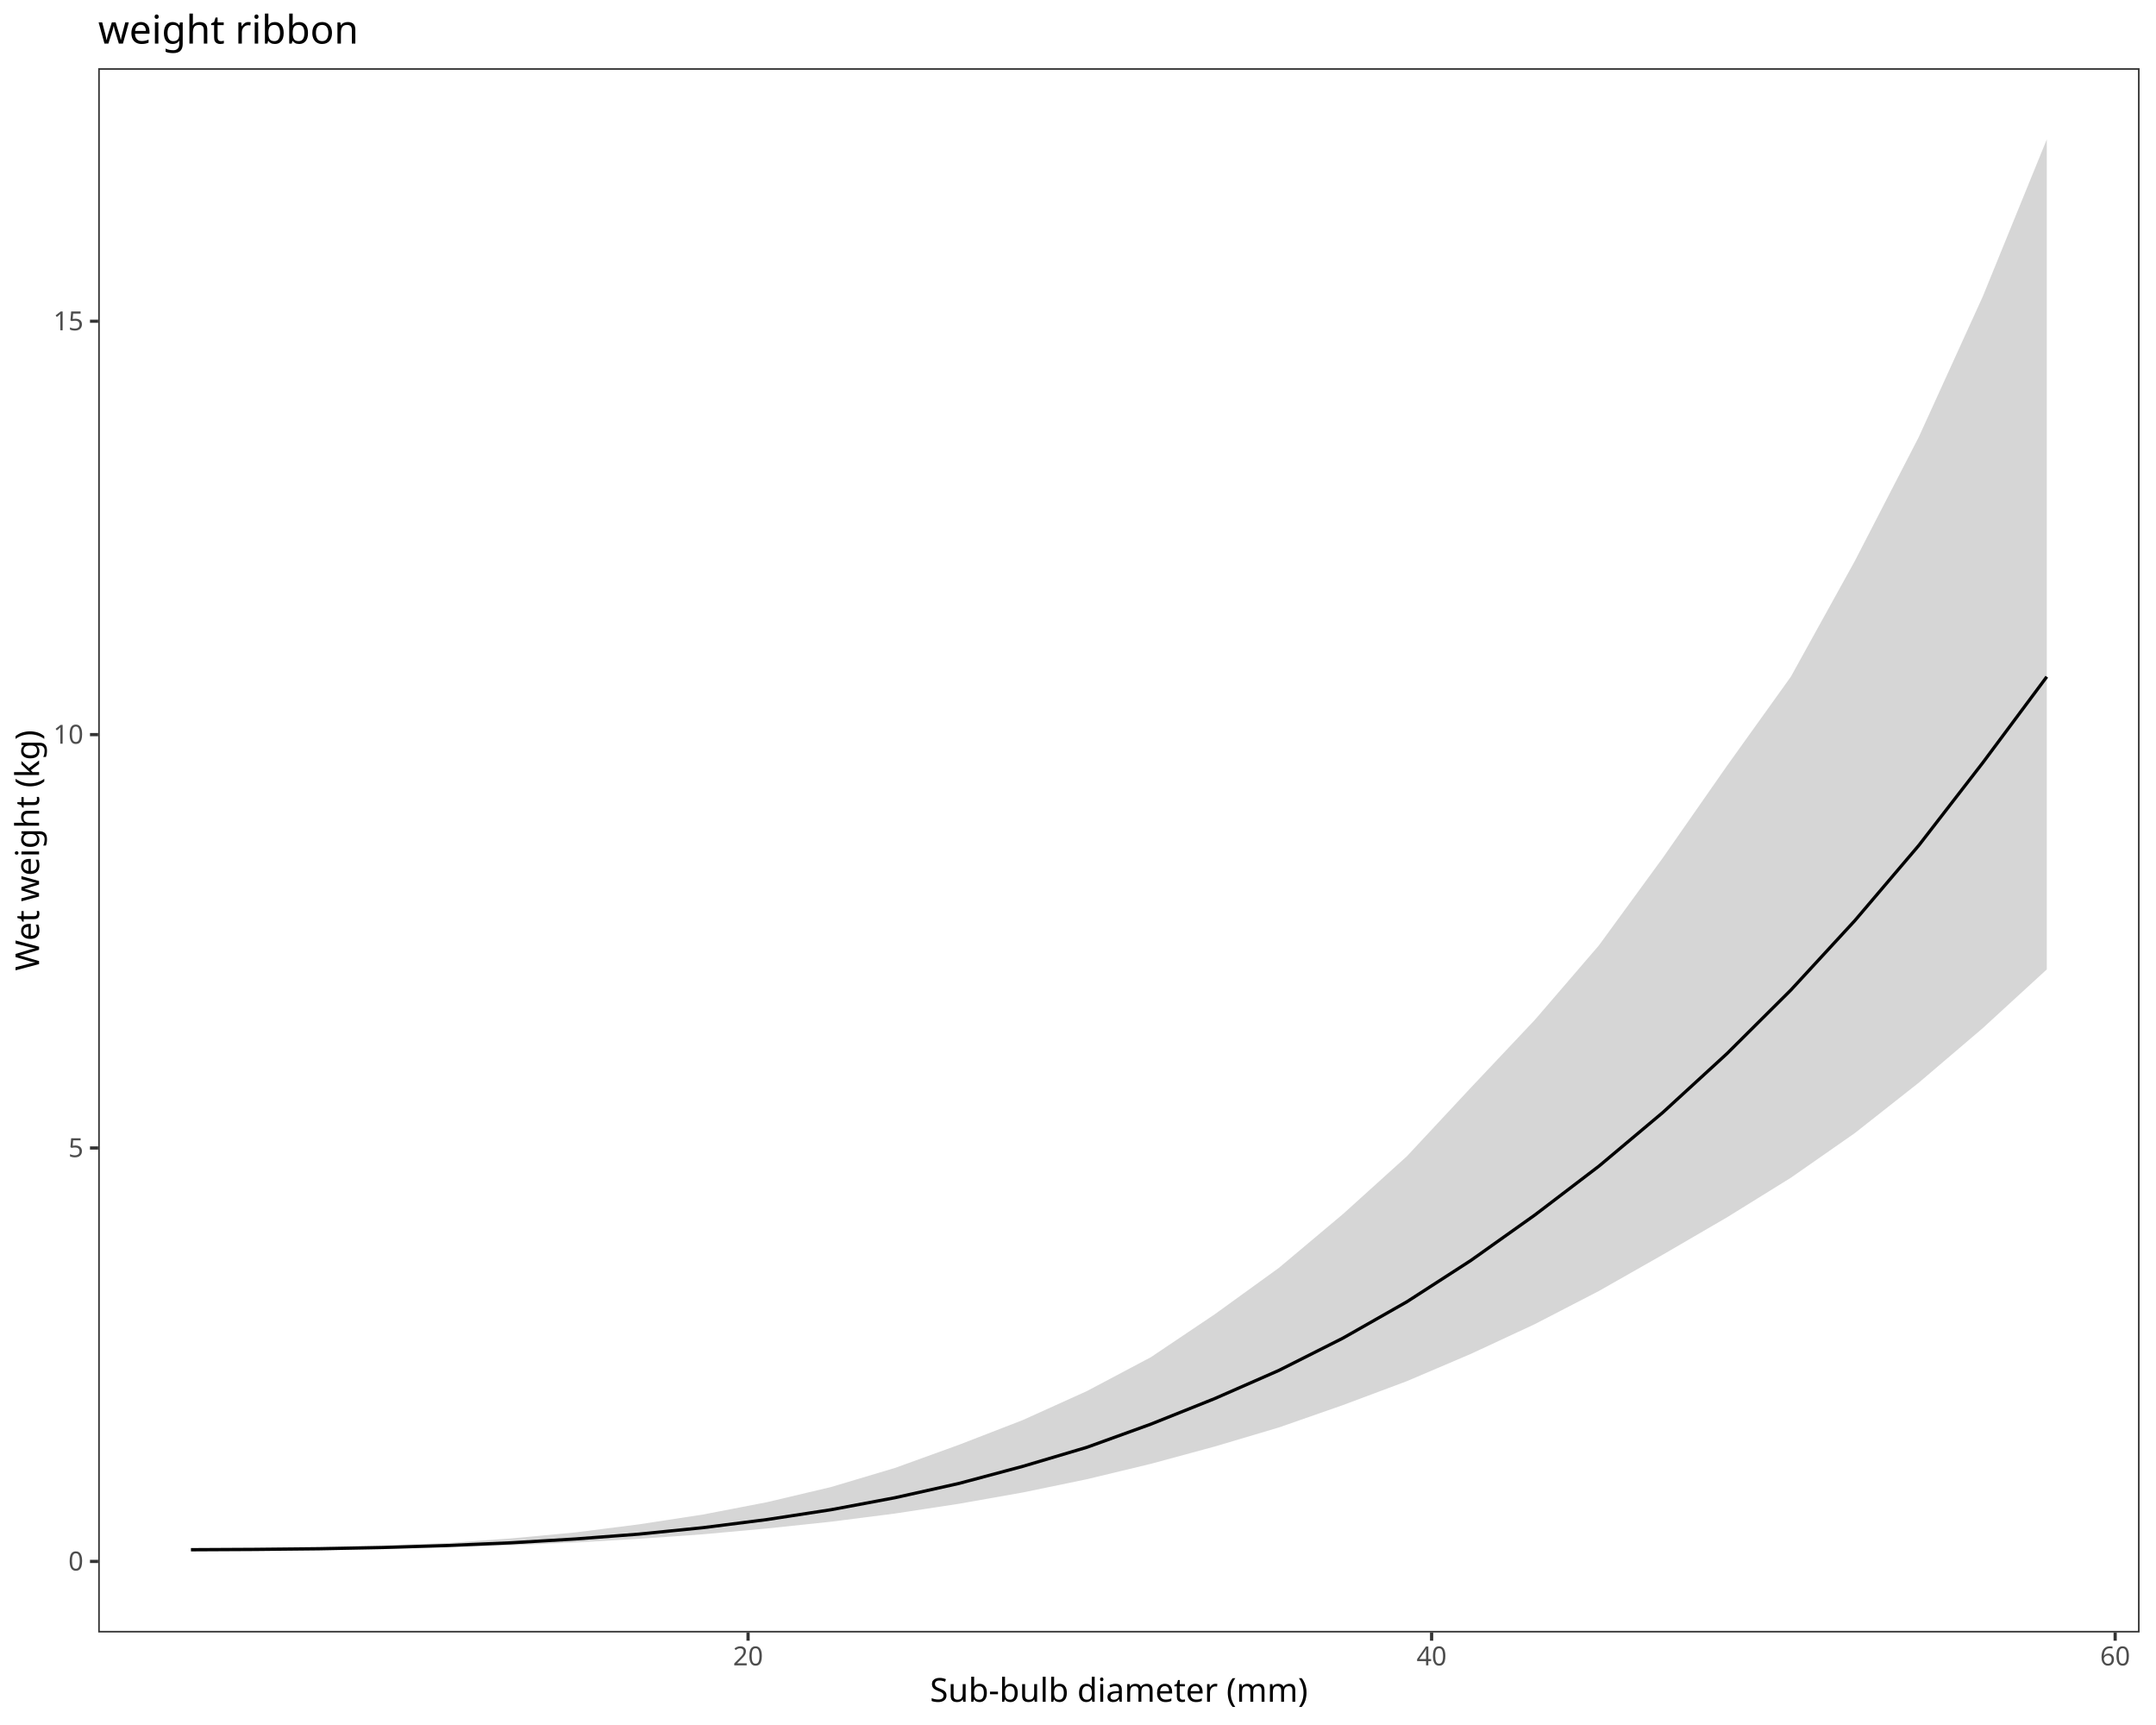
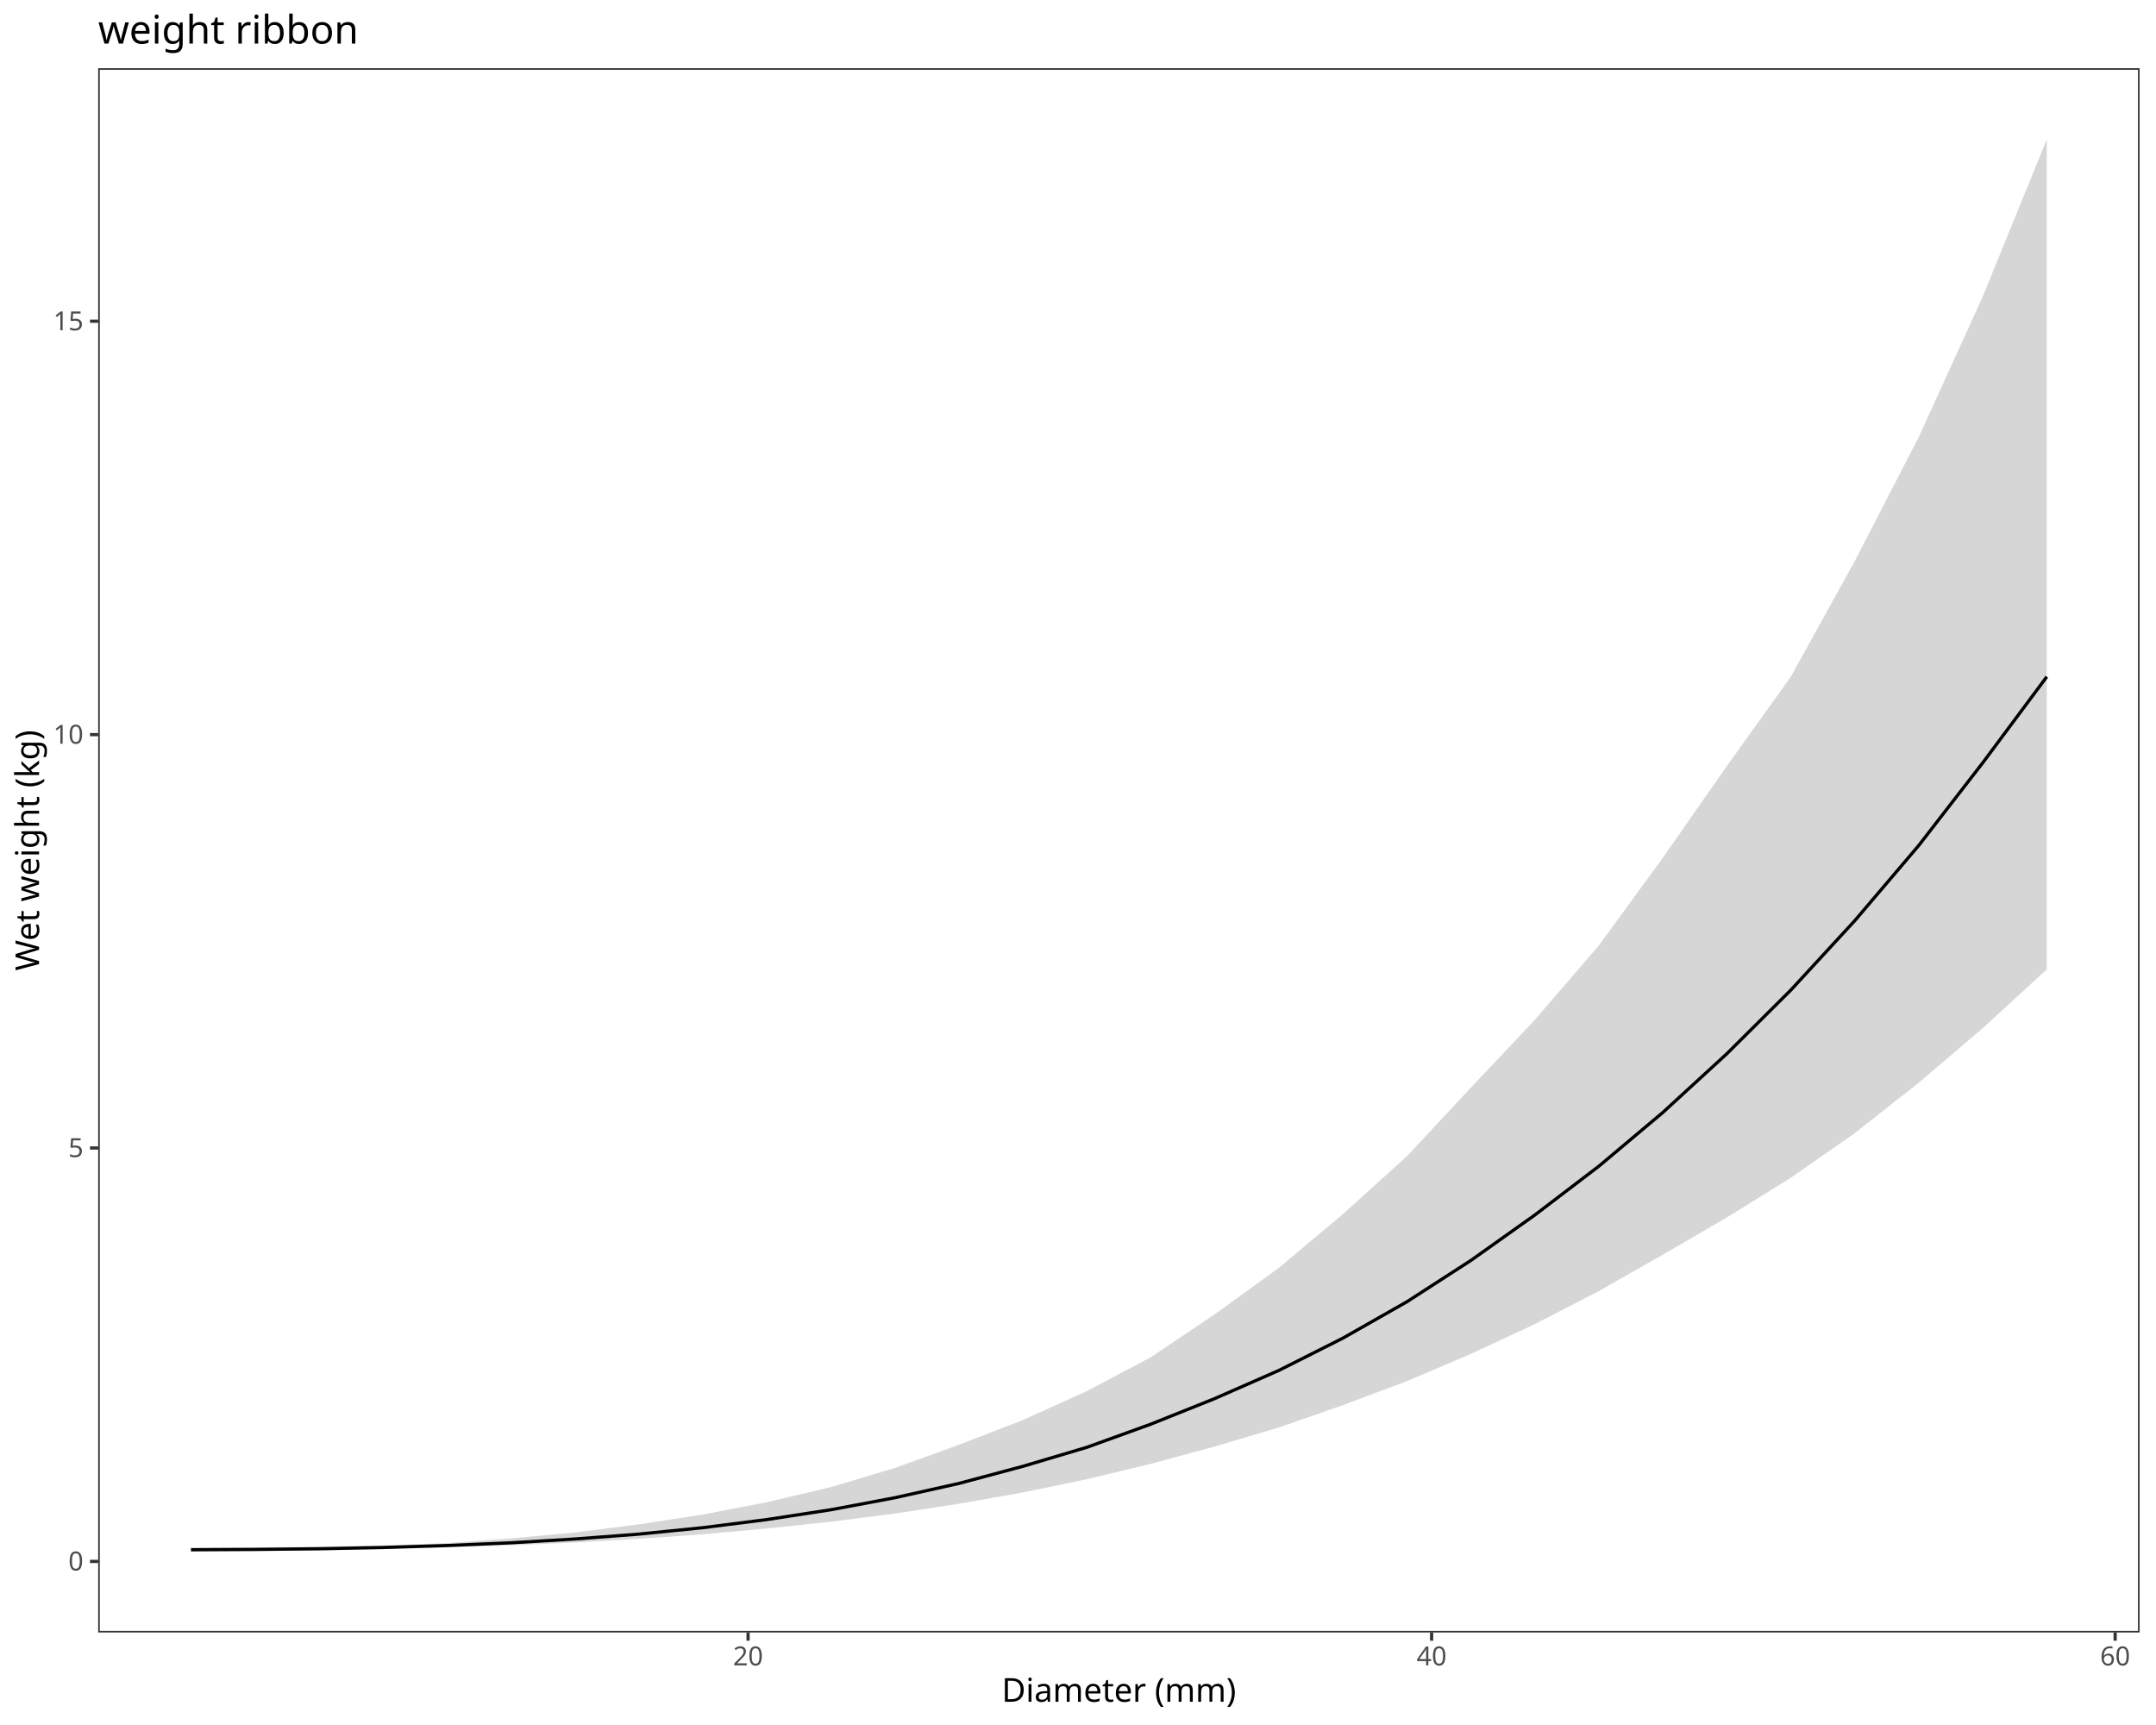
<svg xmlns="http://www.w3.org/2000/svg" class="svglite" data-engine-version="2.0" width="720.00pt" height="576.00pt" viewBox="0 0 720.00 576.00">
  <defs>
    <style type="text/css">
    .svglite line, .svglite polyline, .svglite polygon, .svglite path, .svglite rect, .svglite circle {
      fill: none;
      stroke: #000000;
      stroke-linecap: round;
      stroke-linejoin: round;
      stroke-miterlimit: 10.00;
    }
  </style>
  </defs>
  <rect width="100%" height="100%" style="stroke: none; fill: #FFFFFF;" />
  <defs>
    <clipPath id="cpMC4wMHw3MjAuMDB8MC4wMHw1NzYuMDA=">
      <rect x="0.00" y="0.00" width="720.00" height="576.00" />
    </clipPath>
  </defs>
  <g clip-path="url(#cpMC4wMHw3MjAuMDB8MC4wMHw1NzYuMDA=)">
    <rect x="0.00" y="0.00" width="720.00" height="576.00" style="stroke-width: 1.07; stroke: #FFFFFF; fill: #FFFFFF;" />
  </g>
  <defs>
    <clipPath id="cpMzIuNzl8NzE0LjUyfDIyLjc4fDU0NS4xMQ==">
      <rect x="32.79" y="22.78" width="681.73" height="522.33" />
    </clipPath>
  </defs>
  <g clip-path="url(#cpMzIuNzl8NzE0LjUyfDIyLjc4fDU0NS4xMQ==)">
    <rect x="32.79" y="22.78" width="681.73" height="522.33" style="stroke-width: 1.07; stroke: none; fill: #FFFFFF;" />
    <polygon points="63.78,516.79 85.15,516.70 106.52,516.48 127.89,516.04 149.26,515.24 170.63,513.70 192.01,511.71 213.38,509.00 234.75,505.72 256.12,501.60 277.49,496.55 298.86,490.17 320.23,482.44 341.60,474.16 362.97,464.50 384.34,453.18 405.71,438.82 427.08,423.36 448.45,405.42 469.83,386.09 491.20,363.18 512.57,340.54 533.94,315.70 555.31,286.43 576.68,255.79 598.05,225.97 619.42,187.32 640.79,145.91 662.16,98.98 683.53,46.53 683.53,323.70 662.16,343.30 640.79,361.52 619.42,378.36 598.05,393.27 576.68,406.52 555.31,418.95 533.94,431.09 512.57,442.14 491.20,452.08 469.83,461.19 448.45,469.19 427.08,476.65 405.71,483.00 384.34,488.79 362.97,493.93 341.60,498.35 320.23,502.13 298.86,505.39 277.49,508.12 256.12,510.38 234.75,512.32 213.38,513.83 192.01,515.05 170.63,515.99 149.26,516.70 127.89,517.28 106.52,517.70 85.15,517.95 63.78,518.08 " style="stroke-width: 0.00; stroke: none; stroke-linecap: butt; fill: #333333; fill-opacity: 0.20;" />
    <polyline points="63.78,516.79 85.15,516.70 106.52,516.48 127.89,516.04 149.26,515.24 170.63,513.70 192.01,511.71 213.38,509.00 234.75,505.72 256.12,501.60 277.49,496.55 298.86,490.17 320.23,482.44 341.60,474.16 362.97,464.50 384.34,453.18 405.71,438.82 427.08,423.36 448.45,405.42 469.83,386.09 491.20,363.18 512.57,340.54 533.94,315.70 555.31,286.43 576.68,255.79 598.05,225.97 619.42,187.32 640.79,145.91 662.16,98.98 683.53,46.53 " style="stroke-width: 1.07; stroke: none; stroke-linecap: butt;" />
    <polyline points="683.53,323.70 662.16,343.30 640.79,361.52 619.42,378.36 598.05,393.27 576.68,406.52 555.31,418.95 533.94,431.09 512.57,442.14 491.20,452.08 469.83,461.19 448.45,469.19 427.08,476.65 405.71,483.00 384.34,488.79 362.97,493.93 341.60,498.35 320.23,502.13 298.86,505.39 277.49,508.12 256.12,510.38 234.75,512.32 213.38,513.83 192.01,515.05 170.63,515.99 149.26,516.70 127.89,517.28 106.52,517.70 85.15,517.95 63.78,518.08 " style="stroke-width: 1.07; stroke: none; stroke-linecap: butt;" />
    <polyline points="63.78,517.48 85.15,517.37 106.52,517.15 127.89,516.73 149.26,516.07 170.63,515.16 192.01,513.89 213.38,512.26 234.75,510.11 256.12,507.40 277.49,504.12 298.86,500.11 320.23,495.34 341.60,489.62 362.97,483.27 384.34,475.54 405.71,466.98 427.08,457.60 448.45,446.83 469.83,434.68 491.20,420.88 512.57,405.70 533.94,389.41 555.31,371.46 576.68,351.86 598.05,330.60 619.42,307.41 640.79,282.29 662.16,254.68 683.53,225.97 " style="stroke-width: 1.07; stroke-linecap: butt;" />
    <rect x="32.79" y="22.78" width="681.73" height="522.33" style="stroke-width: 1.07; stroke: #333333;" />
  </g>
  <g clip-path="url(#cpMC4wMHw3MjAuMDB8MC4wMHw1NzYuMDA=)">
    <text x="27.86" y="524.40" text-anchor="end" style="font-size: 8.80px; fill: #4D4D4D; font-family: sans;" textLength="4.89px" lengthAdjust="spacingAndGlyphs">0</text>
    <text x="27.86" y="386.36" text-anchor="end" style="font-size: 8.80px; fill: #4D4D4D; font-family: sans;" textLength="4.89px" lengthAdjust="spacingAndGlyphs">5</text>
    <text x="27.86" y="248.33" text-anchor="end" style="font-size: 8.80px; fill: #4D4D4D; font-family: sans;" textLength="9.79px" lengthAdjust="spacingAndGlyphs">10</text>
    <text x="27.86" y="110.29" text-anchor="end" style="font-size: 8.80px; fill: #4D4D4D; font-family: sans;" textLength="9.79px" lengthAdjust="spacingAndGlyphs">15</text>
    <polyline points="30.05,521.37 32.79,521.37 " style="stroke-width: 1.07; stroke: #333333; stroke-linecap: butt;" />
    <polyline points="30.05,383.33 32.79,383.33 " style="stroke-width: 1.07; stroke: #333333; stroke-linecap: butt;" />
    <polyline points="30.05,245.30 32.79,245.30 " style="stroke-width: 1.07; stroke: #333333; stroke-linecap: butt;" />
    <polyline points="30.05,107.26 32.79,107.26 " style="stroke-width: 1.07; stroke: #333333; stroke-linecap: butt;" />
    <polyline points="249.82,547.85 249.82,545.11 " style="stroke-width: 1.07; stroke: #333333; stroke-linecap: butt;" />
    <polyline points="478.09,547.85 478.09,545.11 " style="stroke-width: 1.07; stroke: #333333; stroke-linecap: butt;" />
    <polyline points="706.36,547.85 706.36,545.11 " style="stroke-width: 1.07; stroke: #333333; stroke-linecap: butt;" />
    <text x="249.82" y="556.10" text-anchor="middle" style="font-size: 8.80px; fill: #4D4D4D; font-family: sans;" textLength="9.79px" lengthAdjust="spacingAndGlyphs">20</text>
    <text x="478.09" y="556.10" text-anchor="middle" style="font-size: 8.80px; fill: #4D4D4D; font-family: sans;" textLength="9.79px" lengthAdjust="spacingAndGlyphs">40</text>
    <text x="706.36" y="556.10" text-anchor="middle" style="font-size: 8.80px; fill: #4D4D4D; font-family: sans;" textLength="9.79px" lengthAdjust="spacingAndGlyphs">60</text>
-     <text x="373.66" y="568.24" text-anchor="middle" style="font-size: 11.00px; font-family: sans;" textLength="118.61px" lengthAdjust="spacingAndGlyphs">Sub-bulb diameter (mm)</text>
+     <text x="373.66" y="568.24" text-anchor="middle" style="font-size: 11.00px; font-family: sans;" textLength="73.35px" lengthAdjust="spacingAndGlyphs">Diameter (mm)</text>
    <text transform="translate(13.05,283.95) rotate(-90)" text-anchor="middle" style="font-size: 11.00px; font-family: sans;" textLength="76.41px" lengthAdjust="spacingAndGlyphs">Wet weight (kg)</text>
    <text x="32.79" y="14.56" style="font-size: 13.20px; font-family: sans;" textLength="78.52px" lengthAdjust="spacingAndGlyphs">weight ribbon</text>
  </g>
</svg>
